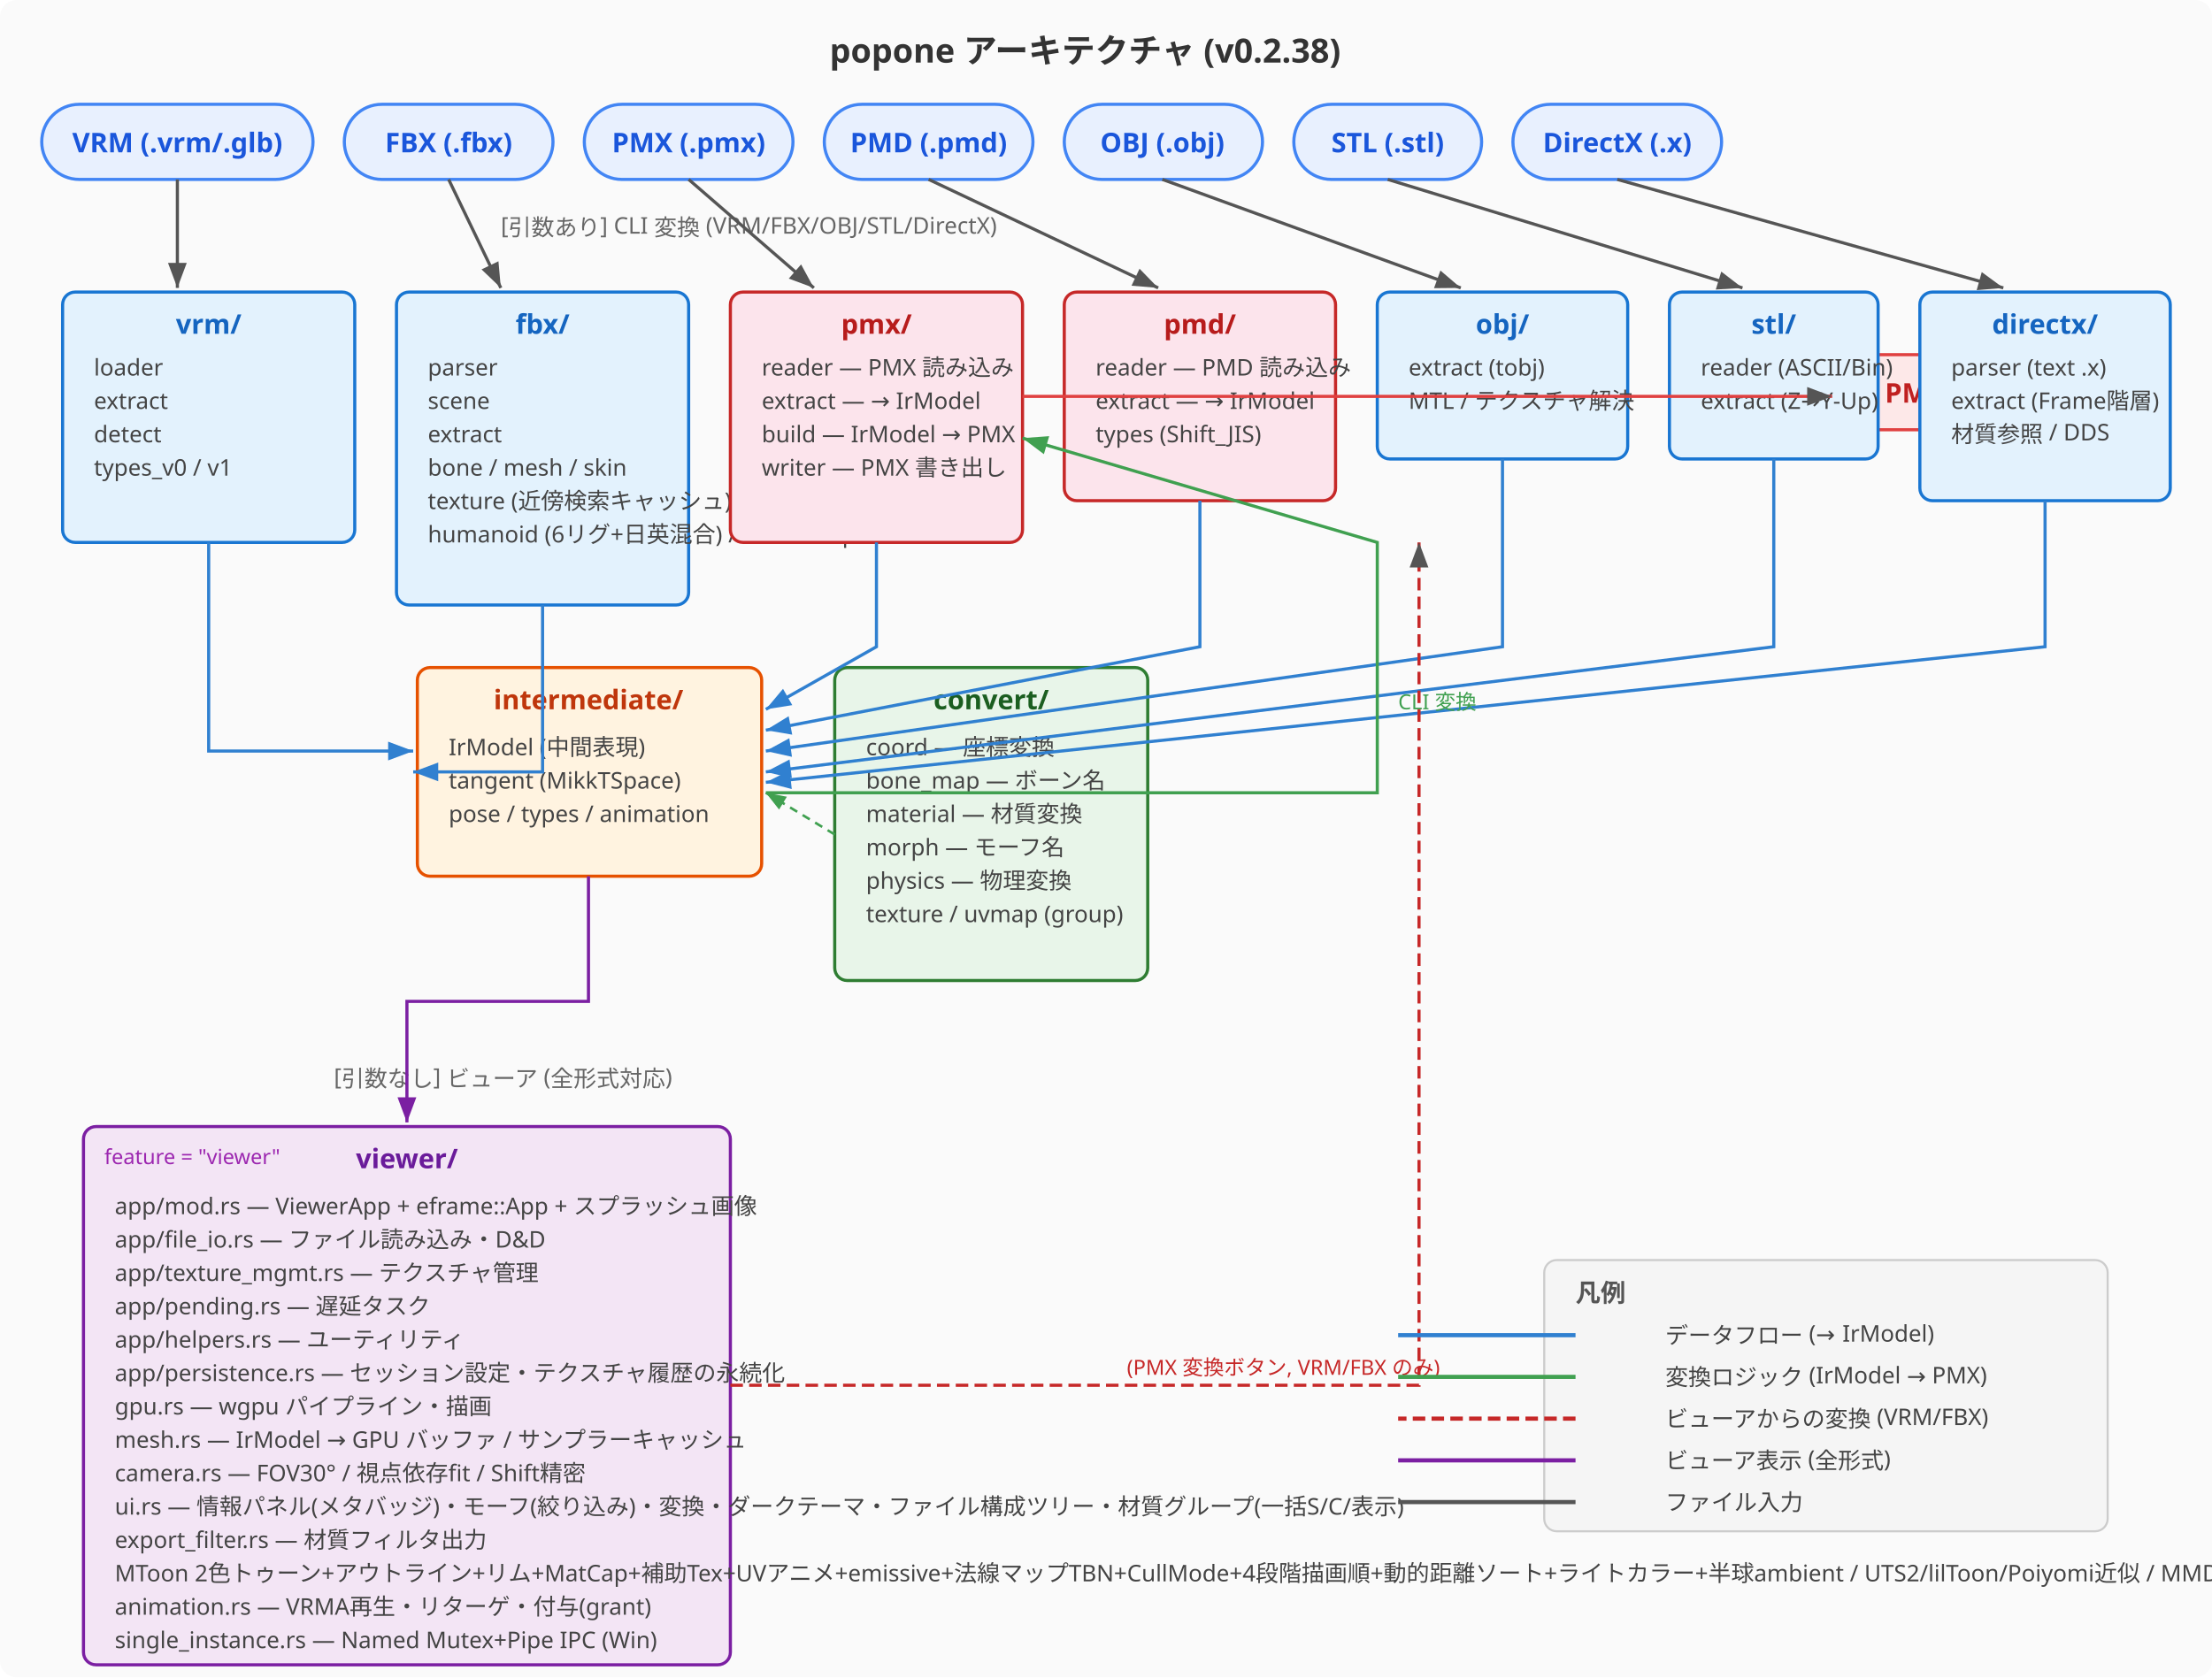
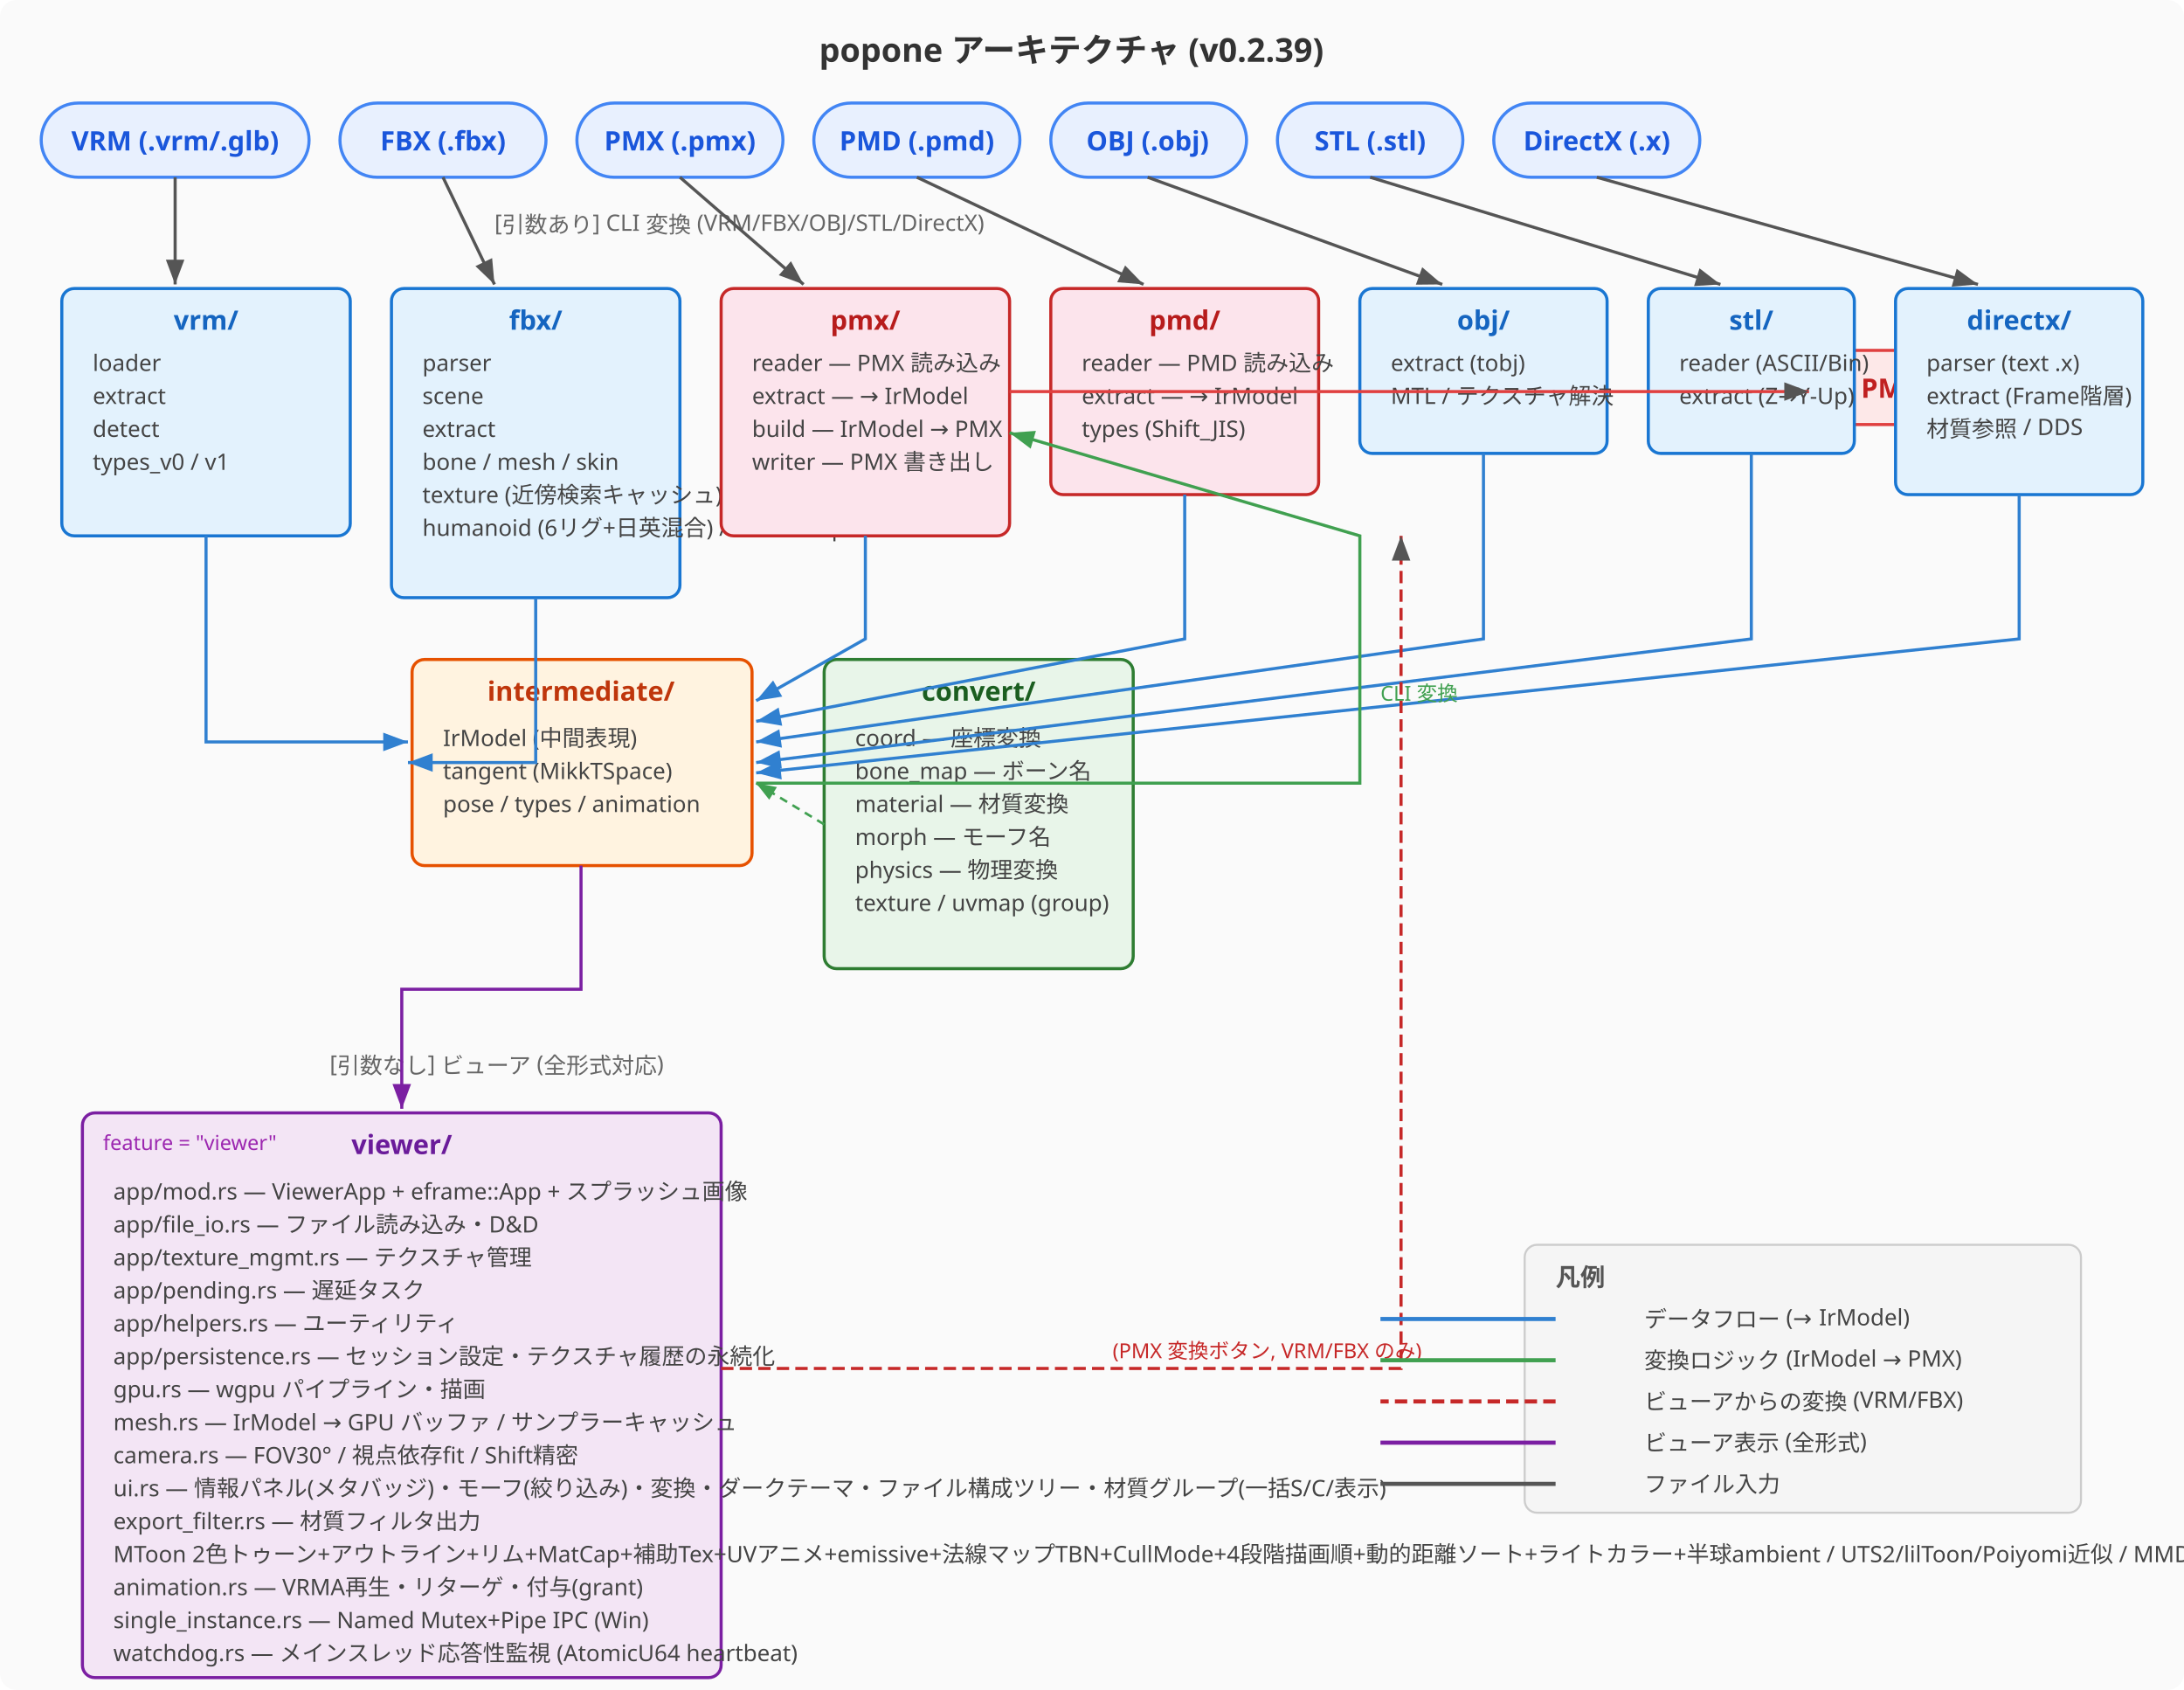
- <svg xmlns="http://www.w3.org/2000/svg" viewBox="0 0 1060 804" font-family="'Segoe UI','Noto Sans JP',sans-serif" font-size="13">
+ <svg xmlns="http://www.w3.org/2000/svg" viewBox="0 0 1060 820" font-family="'Segoe UI','Noto Sans JP',sans-serif" font-size="13">
  <defs>
    <marker id="arrow" markerWidth="8" markerHeight="6" refX="8" refY="3" orient="auto">
      <path d="M0,0 L8,3 L0,6" fill="#555" />
    </marker>
    <marker id="arrow-blue" markerWidth="8" markerHeight="6" refX="8" refY="3" orient="auto">
      <path d="M0,0 L8,3 L0,6" fill="#3080D0" />
    </marker>
    <marker id="arrow-green" markerWidth="8" markerHeight="6" refX="8" refY="3" orient="auto">
      <path d="M0,0 L8,3 L0,6" fill="#40A050" />
    </marker>
    <marker id="arrow-purple" markerWidth="8" markerHeight="6" refX="8" refY="3" orient="auto">
      <path d="M0,0 L8,3 L0,6" fill="#7B1FA2" />
    </marker>
  </defs>
-   <rect width="1060" height="804" fill="#FAFAFA" rx="8" />
-   <text x="520" y="30" text-anchor="middle" font-size="16" font-weight="bold" fill="#333">popone アーキテクチャ (v0.2.38)</text>
+   <rect width="1060" height="820" fill="#FAFAFA" rx="8" />
+   <text x="520" y="30" text-anchor="middle" font-size="16" font-weight="bold" fill="#333">popone アーキテクチャ (v0.2.39)</text>
  <rect x="20" y="50" width="130" height="36" rx="18" fill="#E8F0FE" stroke="#4285F4" stroke-width="1.5" />
  <text x="85" y="73" text-anchor="middle" font-weight="bold" fill="#1A56DB">VRM (.vrm/.glb)</text>
  <rect x="165" y="50" width="100" height="36" rx="18" fill="#E8F0FE" stroke="#4285F4" stroke-width="1.5" />
  <text x="215" y="73" text-anchor="middle" font-weight="bold" fill="#1A56DB">FBX (.fbx)</text>
  <rect x="280" y="50" width="100" height="36" rx="18" fill="#E8F0FE" stroke="#4285F4" stroke-width="1.5" />
  <text x="330" y="73" text-anchor="middle" font-weight="bold" fill="#1A56DB">PMX (.pmx)</text>
  <rect x="395" y="50" width="100" height="36" rx="18" fill="#E8F0FE" stroke="#4285F4" stroke-width="1.5" />
  <text x="445" y="73" text-anchor="middle" font-weight="bold" fill="#1A56DB">PMD (.pmd)</text>
  <rect x="510" y="50" width="95" height="36" rx="18" fill="#E8F0FE" stroke="#4285F4" stroke-width="1.5" />
  <text x="557" y="73" text-anchor="middle" font-weight="bold" fill="#1A56DB">OBJ (.obj)</text>
  <rect x="620" y="50" width="90" height="36" rx="18" fill="#E8F0FE" stroke="#4285F4" stroke-width="1.5" />
  <text x="665" y="73" text-anchor="middle" font-weight="bold" fill="#1A56DB">STL (.stl)</text>
  <rect x="725" y="50" width="100" height="36" rx="18" fill="#E8F0FE" stroke="#4285F4" stroke-width="1.5" />
  <text x="775" y="73" text-anchor="middle" font-weight="bold" fill="#1A56DB">DirectX (.x)</text>
  <rect x="880" y="170" width="120" height="36" rx="18" fill="#FDE8E8" stroke="#E04040" stroke-width="1.5" />
  <text x="940" y="193" text-anchor="middle" font-weight="bold" fill="#C02020">PMX (.pmx)</text>
  <text x="240" y="112" font-size="11" fill="#666">[引数あり] CLI 変換 (VRM/FBX/OBJ/STL/DirectX)</text>
  <text x="160" y="520" font-size="11" fill="#666">[引数なし] ビューア (全形式対応)</text>
  <rect x="30" y="140" width="140" height="120" rx="6" fill="#E3F2FD" stroke="#1976D2" stroke-width="1.5" />
  <text x="100" y="160" text-anchor="middle" font-weight="bold" fill="#1565C0">vrm/</text>
  <text x="45" y="180" font-size="11" fill="#444">loader</text>
  <text x="45" y="196" font-size="11" fill="#444">extract</text>
  <text x="45" y="212" font-size="11" fill="#444">detect</text>
  <text x="45" y="228" font-size="11" fill="#444">types_v0 / v1</text>
  <rect x="190" y="140" width="140" height="150" rx="6" fill="#E3F2FD" stroke="#1976D2" stroke-width="1.5" />
  <text x="260" y="160" text-anchor="middle" font-weight="bold" fill="#1565C0">fbx/</text>
  <text x="205" y="180" font-size="11" fill="#444">parser</text>
  <text x="205" y="196" font-size="11" fill="#444">scene</text>
  <text x="205" y="212" font-size="11" fill="#444">extract</text>
  <text x="205" y="228" font-size="11" fill="#444">bone / mesh / skin</text>
  <text x="205" y="244" font-size="11" fill="#444">texture (近傍検索キャッシュ)</text>
  <text x="205" y="260" font-size="11" fill="#444">humanoid (6リグ+日英混合) / blendshape</text>
  <rect x="350" y="140" width="140" height="120" rx="6" fill="#FCE4EC" stroke="#C62828" stroke-width="1.5" />
  <text x="420" y="160" text-anchor="middle" font-weight="bold" fill="#B71C1C">pmx/</text>
  <text x="365" y="180" font-size="11" fill="#444">reader — PMX 読み込み</text>
  <text x="365" y="196" font-size="11" fill="#444">extract — → IrModel</text>
  <text x="365" y="212" font-size="11" fill="#444">build — IrModel → PMX</text>
  <text x="365" y="228" font-size="11" fill="#444">writer — PMX 書き出し</text>
  <rect x="510" y="140" width="130" height="100" rx="6" fill="#FCE4EC" stroke="#C62828" stroke-width="1.5" />
  <text x="575" y="160" text-anchor="middle" font-weight="bold" fill="#B71C1C">pmd/</text>
  <text x="525" y="180" font-size="11" fill="#444">reader — PMD 読み込み</text>
  <text x="525" y="196" font-size="11" fill="#444">extract — → IrModel</text>
  <text x="525" y="212" font-size="11" fill="#444">types (Shift_JIS)</text>
  <rect x="660" y="140" width="120" height="80" rx="6" fill="#E3F2FD" stroke="#1976D2" stroke-width="1.5" />
  <text x="720" y="160" text-anchor="middle" font-weight="bold" fill="#1565C0">obj/</text>
  <text x="675" y="180" font-size="11" fill="#444">extract (tobj)</text>
  <text x="675" y="196" font-size="11" fill="#444">MTL / テクスチャ解決</text>
  <rect x="800" y="140" width="100" height="80" rx="6" fill="#E3F2FD" stroke="#1976D2" stroke-width="1.5" />
  <text x="850" y="160" text-anchor="middle" font-weight="bold" fill="#1565C0">stl/</text>
  <text x="815" y="180" font-size="11" fill="#444">reader (ASCII/Bin)</text>
  <text x="815" y="196" font-size="11" fill="#444">extract (Z→Y-Up)</text>
  <rect x="920" y="140" width="120" height="100" rx="6" fill="#E3F2FD" stroke="#1976D2" stroke-width="1.5" />
  <text x="980" y="160" text-anchor="middle" font-weight="bold" fill="#1565C0">directx/</text>
  <text x="935" y="180" font-size="11" fill="#444">parser (text .x)</text>
  <text x="935" y="196" font-size="11" fill="#444">extract (Frame階層)</text>
  <text x="935" y="212" font-size="11" fill="#444">材質参照 / DDS</text>
  <rect x="200" y="320" width="165" height="100" rx="6" fill="#FFF3E0" stroke="#E65100" stroke-width="1.5" />
  <text x="282" y="340" text-anchor="middle" font-weight="bold" fill="#BF360C">intermediate/</text>
  <text x="215" y="362" font-size="11" fill="#444">IrModel (中間表現)</text>
  <text x="215" y="378" font-size="11" fill="#444">tangent (MikkTSpace)</text>
  <text x="215" y="394" font-size="11" fill="#444">pose / types / animation</text>
  <rect x="400" y="320" width="150" height="150" rx="6" fill="#E8F5E9" stroke="#2E7D32" stroke-width="1.5" />
  <text x="475" y="340" text-anchor="middle" font-weight="bold" fill="#1B5E20">convert/</text>
  <text x="415" y="362" font-size="11" fill="#444">coord — 座標変換</text>
  <text x="415" y="378" font-size="11" fill="#444">bone_map — ボーン名</text>
  <text x="415" y="394" font-size="11" fill="#444">material — 材質変換</text>
  <text x="415" y="410" font-size="11" fill="#444">morph — モーフ名</text>
  <text x="415" y="426" font-size="11" fill="#444">physics — 物理変換</text>
  <text x="415" y="442" font-size="11" fill="#444">texture / uvmap (group)</text>
-   <rect x="40" y="540" width="310" height="258" rx="6" fill="#F3E5F5" stroke="#7B1FA2" stroke-width="1.5" />
+   <rect x="40" y="540" width="310" height="274" rx="6" fill="#F3E5F5" stroke="#7B1FA2" stroke-width="1.5" />
  <text x="195" y="560" text-anchor="middle" font-weight="bold" fill="#6A1B9A">viewer/</text>
  <text x="50" y="558" font-size="10" fill="#9C27B0">feature = "viewer"</text>
  <text x="55" y="582" font-size="11" fill="#444">app/mod.rs — ViewerApp + eframe::App + スプラッシュ画像</text>
  <text x="55" y="598" font-size="11" fill="#444">app/file_io.rs — ファイル読み込み・D&amp;D</text>
  <text x="55" y="614" font-size="11" fill="#444">app/texture_mgmt.rs — テクスチャ管理</text>
  <text x="55" y="630" font-size="11" fill="#444">app/pending.rs — 遅延タスク</text>
  <text x="55" y="646" font-size="11" fill="#444">app/helpers.rs — ユーティリティ</text>
  <text x="55" y="662" font-size="11" fill="#444">app/persistence.rs — セッション設定・テクスチャ履歴の永続化</text>
  <text x="55" y="678" font-size="11" fill="#444">gpu.rs — wgpu パイプライン・描画</text>
  <text x="55" y="694" font-size="11" fill="#444">mesh.rs — IrModel → GPU バッファ / サンプラーキャッシュ</text>
  <text x="55" y="710" font-size="11" fill="#444">camera.rs — FOV30° / 視点依存fit / Shift精密</text>
  <text x="55" y="726" font-size="11" fill="#444">ui.rs — 情報パネル(メタバッジ)・モーフ(絞り込み)・変換・ダークテーマ・ファイル構成ツリー・材質グループ(一括S/C/表示)</text>
  <text x="55" y="742" font-size="11" fill="#444">export_filter.rs — 材質フィルタ出力</text>
  <text x="55" y="758" font-size="11" fill="#444">MToon 2色トゥーン+アウトライン+リム+MatCap+補助Tex+UVアニメ+emissive+法線マップTBN+CullMode+4段階描画順+動的距離ソート+ライトカラー+半球ambient / UTS2/lilToon/Poiyomi近似 / MMD: トゥーン・エッジ・スフィア / Wire: 全パイプライン統一 / Bloom: MRT emissive分離+Dual Kawase</text>
  <text x="55" y="774" font-size="11" fill="#444">animation.rs — VRMA再生・リターゲ・付与(grant)</text>
  <text x="55" y="790" font-size="11" fill="#444">single_instance.rs — Named Mutex+Pipe IPC (Win)</text>
+   <text x="55" y="806" font-size="11" fill="#444">watchdog.rs — メインスレッド応答性監視 (AtomicU64 heartbeat)</text>
  <line x1="85" y1="86" x2="85" y2="138" stroke="#555" stroke-width="1.5" marker-end="url(#arrow)" />
  <line x1="215" y1="86" x2="240" y2="138" stroke="#555" stroke-width="1.5" marker-end="url(#arrow)" />
  <line x1="330" y1="86" x2="390" y2="138" stroke="#555" stroke-width="1.5" marker-end="url(#arrow)" />
  <line x1="445" y1="86" x2="555" y2="138" stroke="#555" stroke-width="1.5" marker-end="url(#arrow)" />
  <line x1="557" y1="86" x2="700" y2="138" stroke="#555" stroke-width="1.5" marker-end="url(#arrow)" />
  <line x1="665" y1="86" x2="835" y2="138" stroke="#555" stroke-width="1.5" marker-end="url(#arrow)" />
  <path d="M100,260 L100,360 L198,360" fill="none" stroke="#3080D0" stroke-width="1.5" marker-end="url(#arrow-blue)" />
  <path d="M260,290 L260,370 L198,370" fill="none" stroke="#3080D0" stroke-width="1.5" marker-end="url(#arrow-blue)" />
  <path d="M420,260 L420,310 L367,340" fill="none" stroke="#3080D0" stroke-width="1.5" marker-end="url(#arrow-blue)" />
  <path d="M575,240 L575,310 L367,350" fill="none" stroke="#3080D0" stroke-width="1.5" marker-end="url(#arrow-blue)" />
  <path d="M720,220 L720,310 L367,360" fill="none" stroke="#3080D0" stroke-width="1.5" marker-end="url(#arrow-blue)" />
  <path d="M850,220 L850,310 L367,370" fill="none" stroke="#3080D0" stroke-width="1.5" marker-end="url(#arrow-blue)" />
  <line x1="775" y1="86" x2="960" y2="138" stroke="#555" stroke-width="1.5" marker-end="url(#arrow)" />
  <path d="M980,240 L980,310 L367,375" fill="none" stroke="#3080D0" stroke-width="1.5" marker-end="url(#arrow-blue)" />
  <path d="M367,380 L660,380 L660,260 L490,210" fill="none" stroke="#40A050" stroke-width="1.5" marker-end="url(#arrow-green)" />
  <text x="670" y="340" font-size="10" fill="#40A050">CLI 変換</text>
  <path d="M490,190 L660,190 L878,190" fill="none" stroke="#E04040" stroke-width="1.5" marker-end="url(#arrow)" />
  <line x1="400" y1="400" x2="367" y2="380" stroke="#40A050" stroke-width="1.2" stroke-dasharray="4,3" marker-end="url(#arrow-green)" />
  <path d="M282,420 L282,480 L195,480 L195,538" fill="none" stroke="#7B1FA2" stroke-width="1.5" marker-end="url(#arrow-purple)" />
  <path d="M350,664 L680,664 L680,260" fill="none" stroke="#C62828" stroke-width="1.5" stroke-dasharray="6,3" marker-end="url(#arrow)" />
  <text x="540" y="659" font-size="10" fill="#C62828">(PMX 変換ボタン, VRM/FBX のみ)</text>
  <rect x="740" y="604" width="270" height="130" rx="6" fill="#F5F5F5" stroke="#CCC" stroke-width="1" />
  <text x="755" y="624" font-size="12" font-weight="bold" fill="#555">凡例</text>
  <line x1="755" y1="640" x2="670" y2="640" stroke="#3080D0" stroke-width="2" />
  <text x="798" y="644" font-size="11" fill="#444">データフロー (→ IrModel)</text>
  <line x1="755" y1="660" x2="670" y2="660" stroke="#40A050" stroke-width="2" />
  <text x="798" y="664" font-size="11" fill="#444">変換ロジック (IrModel → PMX)</text>
  <line x1="755" y1="680" x2="670" y2="680" stroke="#C62828" stroke-width="2" stroke-dasharray="6,3" />
  <text x="798" y="684" font-size="11" fill="#444">ビューアからの変換 (VRM/FBX)</text>
  <line x1="755" y1="700" x2="670" y2="700" stroke="#7B1FA2" stroke-width="2" />
  <text x="798" y="704" font-size="11" fill="#444">ビューア表示 (全形式)</text>
  <line x1="755" y1="720" x2="670" y2="720" stroke="#555" stroke-width="2" />
  <text x="798" y="724" font-size="11" fill="#444">ファイル入力</text>
</svg>
